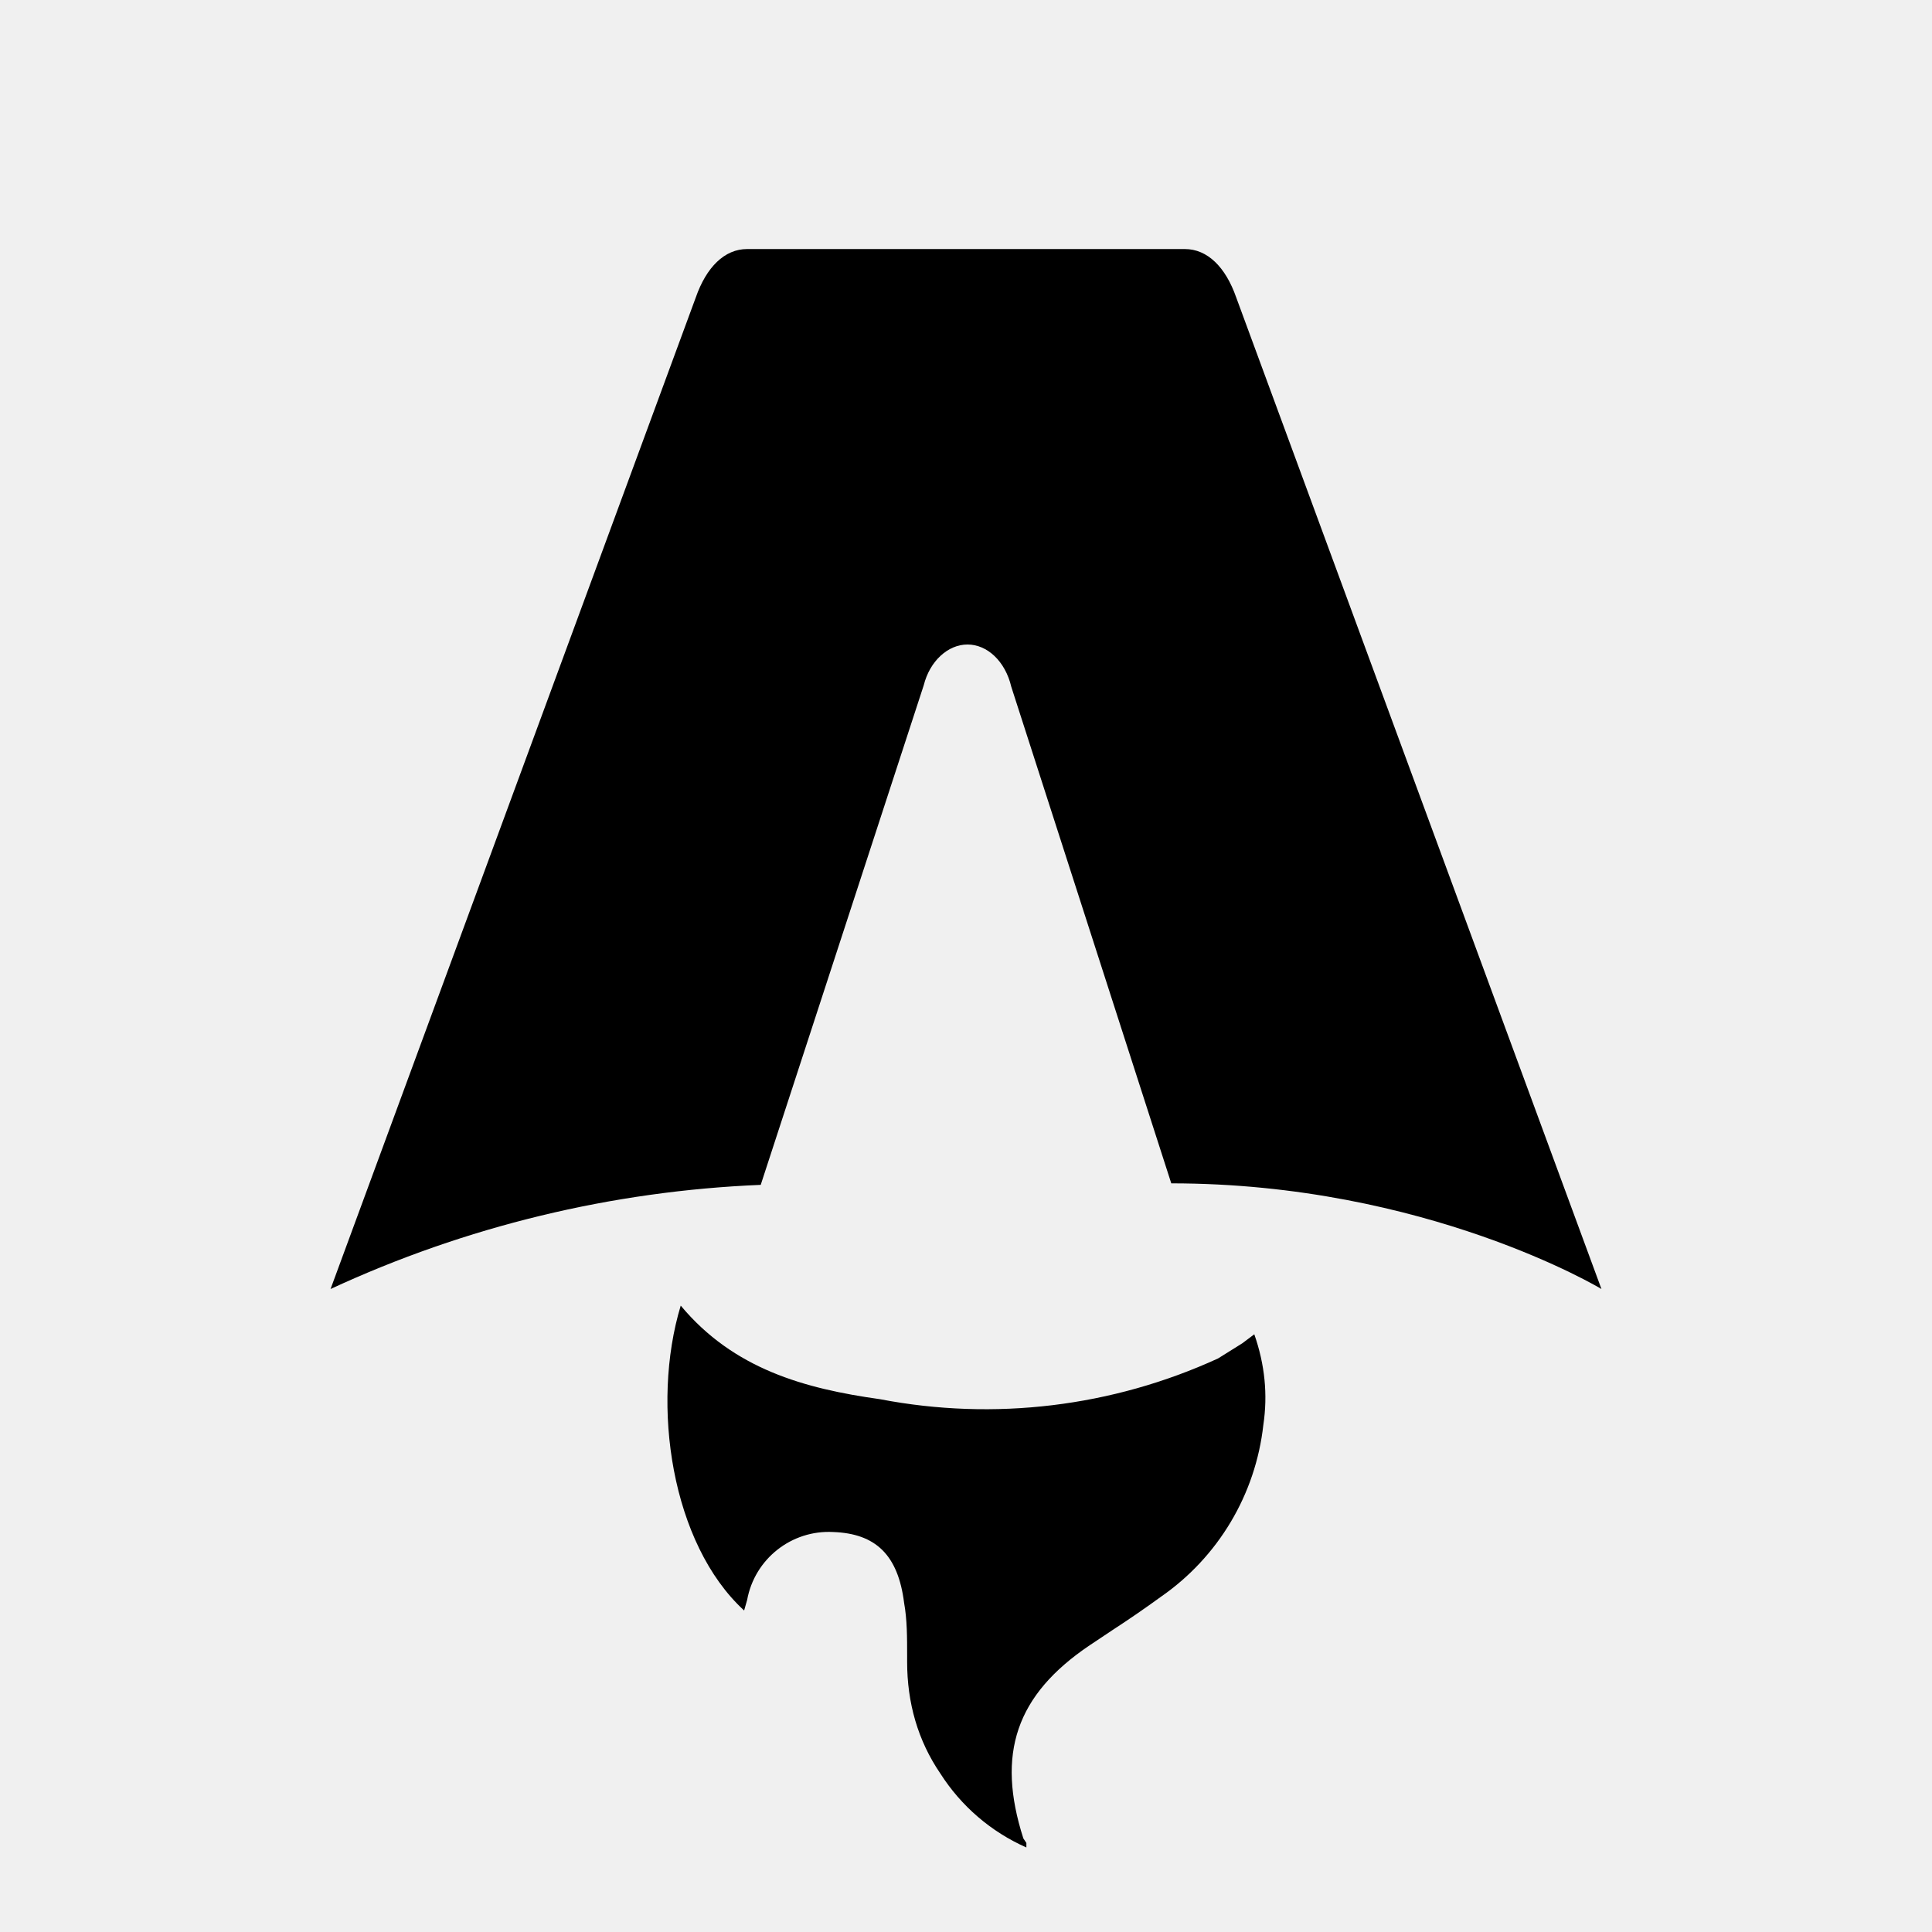
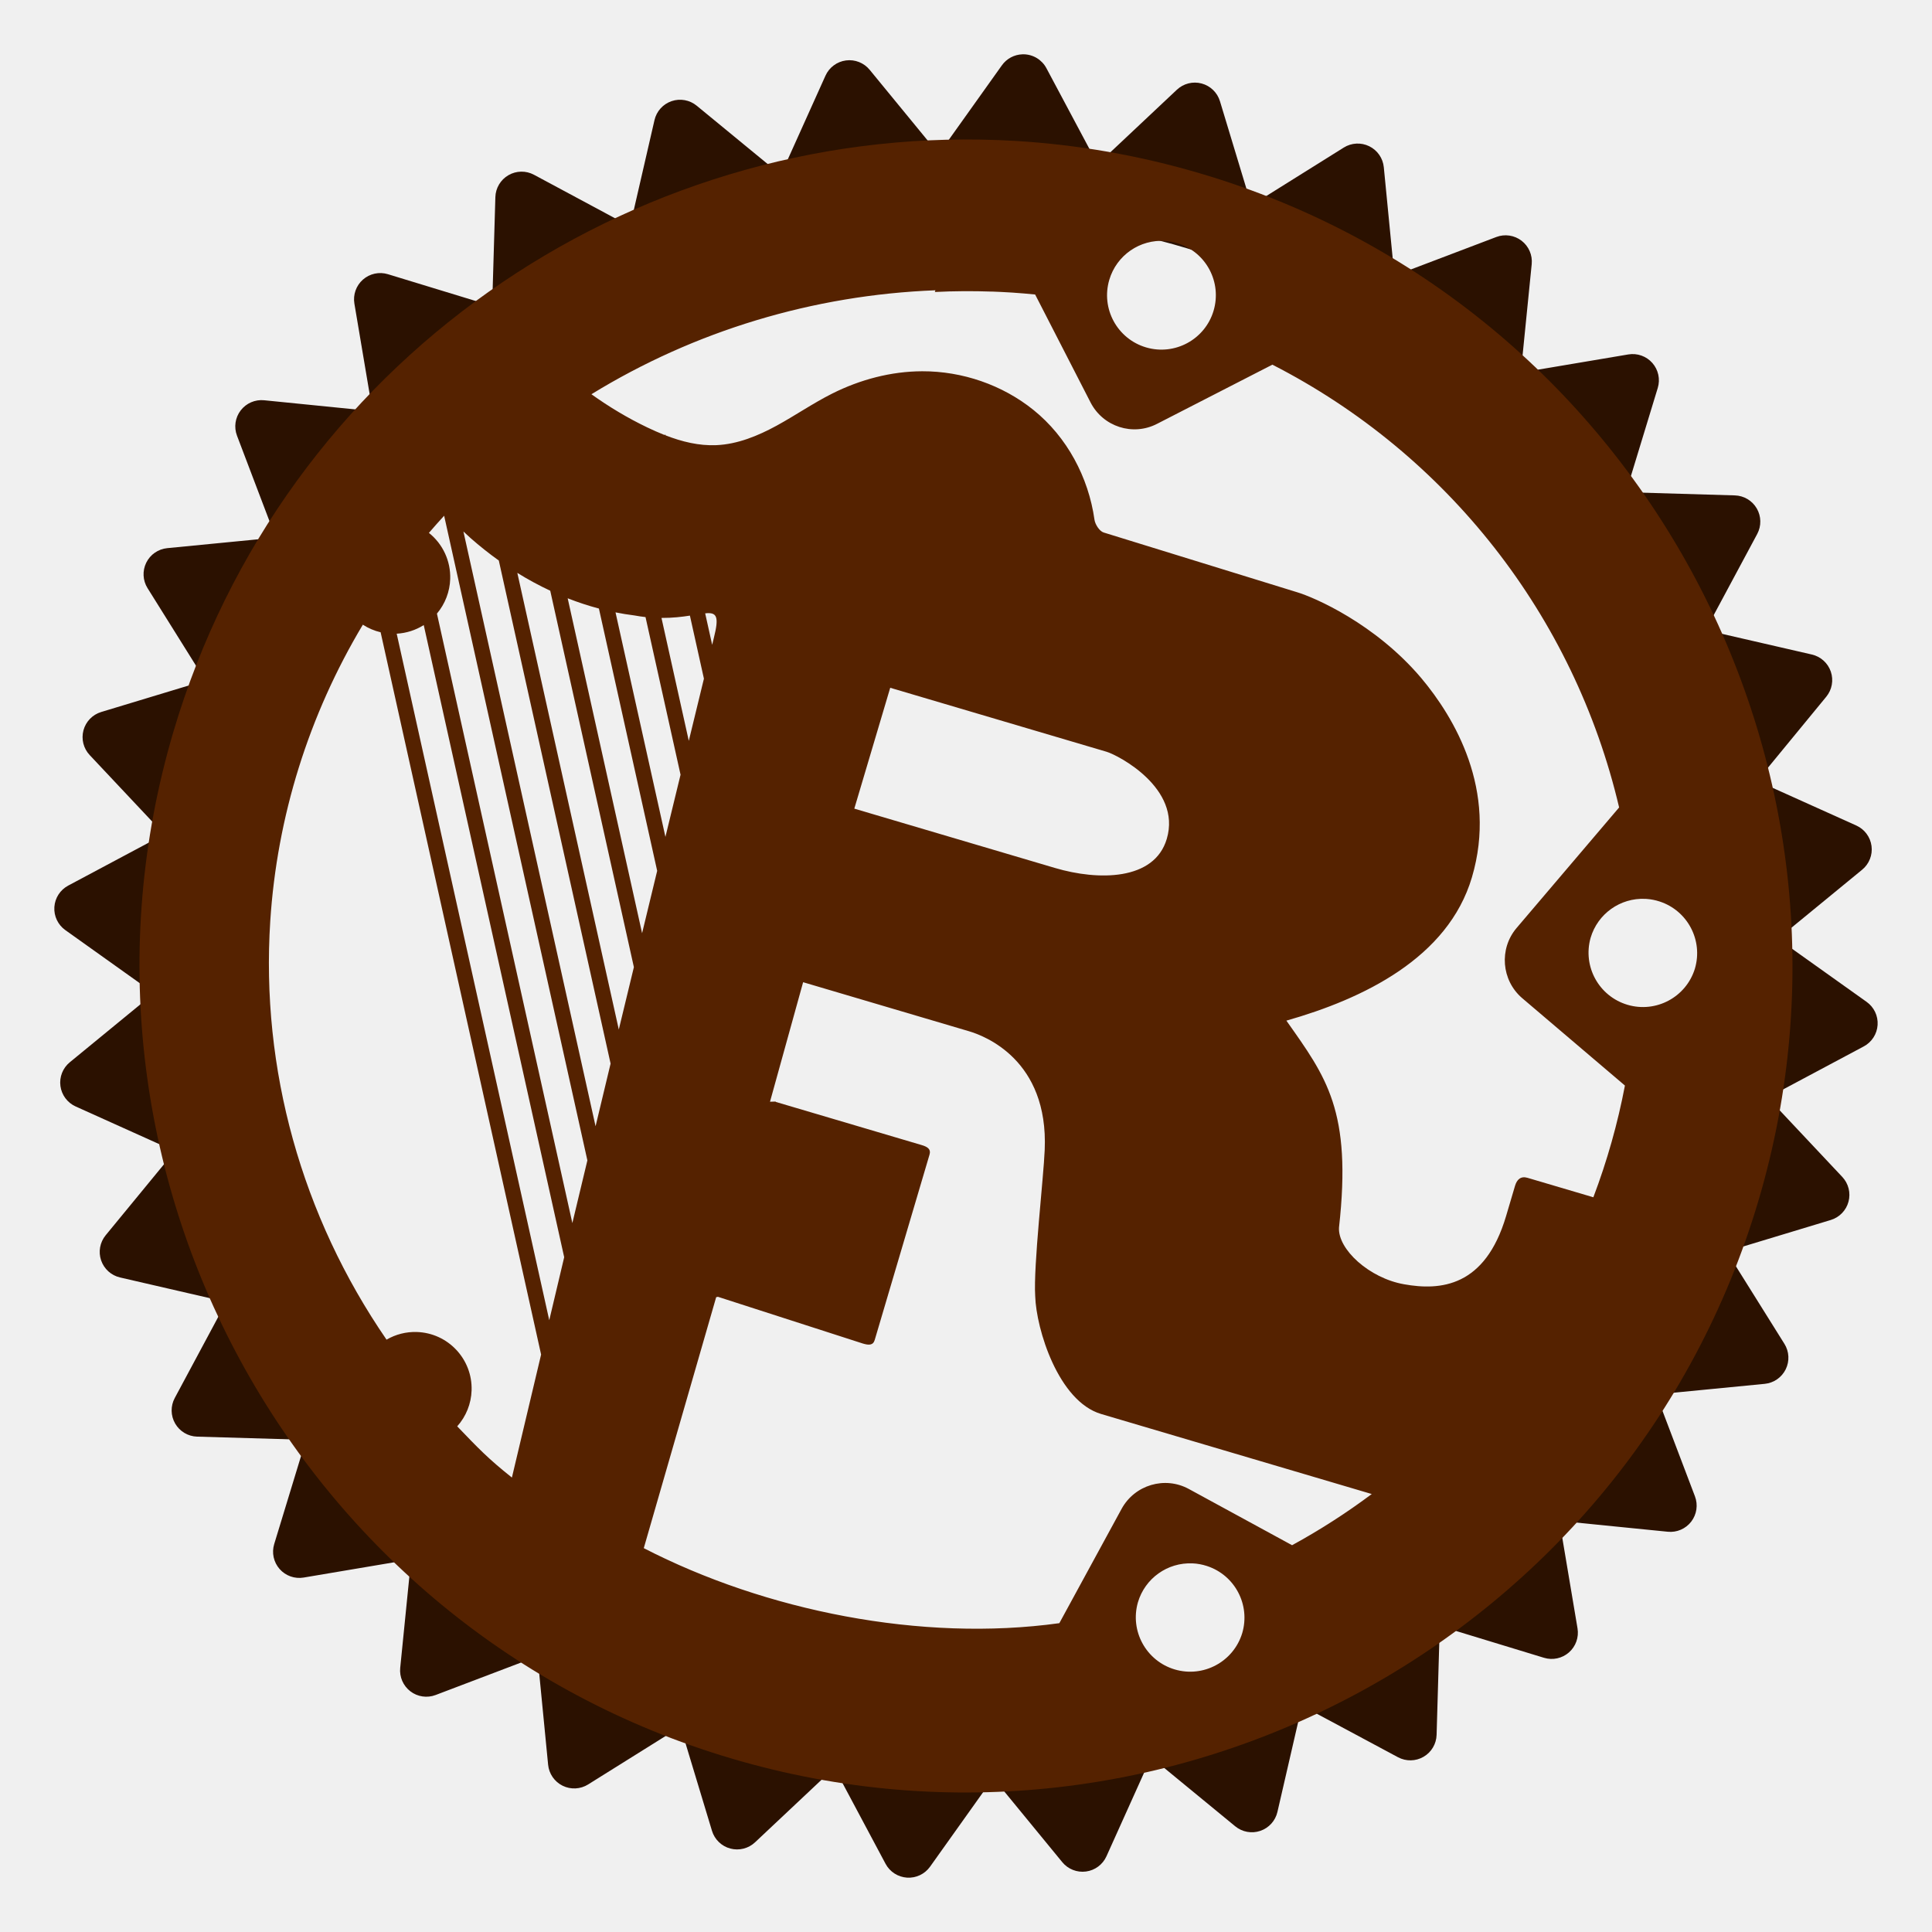
- <svg xmlns="http://www.w3.org/2000/svg" fill="none" viewBox="0 0 128 128">
-   <path d="M50.4 78.5a75.1 75.1 0 0 0-28.5 6.9l24.2-65.7c.7-2 1.9-3.2 3.4-3.2h29c1.5 0 2.7 1.2 3.4 3.2l24.2 65.7s-11.6-7-28.5-7L67 45.5c-.4-1.7-1.6-2.8-2.9-2.8-1.3 0-2.5 1.1-2.9 2.7L50.4 78.5Zm-1.1 28.2Zm-4.2-20.2c-2 6.6-.6 15.8 4.2 20.2a17.5 17.5 0 0 1 .2-.7 5.5 5.5 0 0 1 5.7-4.5c2.8.1 4.3 1.5 4.7 4.7.2 1.1.2 2.3.2 3.5v.4c0 2.7.7 5.2 2.2 7.4a13 13 0 0 0 5.7 4.9v-.3l-.2-.3c-1.8-5.6-.5-9.5 4.4-12.8l1.5-1a73 73 0 0 0 3.2-2.2 16 16 0 0 0 6.8-11.4c.3-2 .1-4-.6-6l-.8.6-1.6 1a37 37 0 0 1-22.4 2.7c-5-.7-9.7-2-13.2-6.2Z" />
-   <style>
-         path { fill: #000; }
-         @media (prefers-color-scheme: dark) {
-             path { fill: #FFF; }
-         }
-     </style>
+ <svg xmlns="http://www.w3.org/2000/svg" width="355.814" height="355.822" viewBox="0 0 94.142 94.145" version="1.1" id="RustDublinLogo">
+   <defs id="defs2">
+     </defs>
+   <g transform="translate(-24.28977,-13.99878)" id="layer2" style="display:inline">
+     <g id="g2359">
+       <path id="path1967" style="color:#000000;font-style:normal;font-variant:normal;font-weight:normal;font-stretch:normal;font-size:medium;line-height:normal;font-family:sans-serif;font-variant-ligatures:normal;font-variant-position:normal;font-variant-caps:normal;font-variant-numeric:normal;font-variant-alternates:normal;font-variant-east-asian:normal;font-feature-settings:normal;font-variation-settings:normal;text-indent:0;text-align:start;text-decoration:none;text-decoration-line:none;text-decoration-style:solid;text-decoration-color:#000000;letter-spacing:normal;word-spacing:normal;text-transform:none;writing-mode:lr-tb;direction:ltr;text-orientation:mixed;dominant-baseline:auto;baseline-shift:baseline;text-anchor:start;white-space:normal;shape-padding:0;shape-margin:0;inline-size:0;clip-rule:nonzero;display:inline;overflow:visible;visibility:visible;isolation:auto;mix-blend-mode:normal;color-interpolation:sRGB;color-interpolation-filters:linearRGB;solid-color:#000000;solid-opacity:1;vector-effect:none;fill:#2b1100;fill-opacity:1;fill-rule:evenodd;stroke:none;stroke-width:9.66;stroke-linecap:round;stroke-linejoin:round;stroke-miterlimit:4;stroke-dasharray:none;stroke-dashoffset:0;stroke-opacity:1;color-rendering:auto;image-rendering:auto;shape-rendering:auto;text-rendering:auto;enable-background:accumulate;stop-color:#000000" d="M 188.502 10 A 4.831 4.831 0 0 0 188.281 10.004 A 4.831 4.831 0 0 0 184.518 12.033 L 172.883 28.355 L 160.172 12.859 A 4.831 4.831 0 0 0 152.029 13.938 L 143.807 32.201 L 128.312 19.467 A 4.831 4.831 0 0 0 120.539 22.117 L 116.035 41.68 L 98.342 32.186 A 4.831 4.831 0 0 0 91.232 36.305 L 90.643 56.361 L 71.441 50.5 A 4.831 4.831 0 0 0 65.27 55.926 L 68.607 75.717 L 48.646 73.717 A 4.831 4.831 0 0 0 43.648 80.242 L 50.779 99.006 L 30.797 100.955 A 4.831 4.831 0 0 0 27.172 108.322 L 37.803 125.33 L 18.631 131.133 A 4.831 4.831 0 0 0 16.514 139.061 L 30.25 153.67 L 12.557 163.104 A 4.831 4.831 0 0 0 12.025 171.297 L 28.346 182.932 L 12.852 195.643 A 4.831 4.831 0 0 0 13.938 203.785 L 32.191 212.008 L 19.459 227.504 A 4.831 4.831 0 0 0 22.109 235.275 L 41.67 239.787 L 32.186 257.473 A 4.831 4.831 0 0 0 36.297 264.59 L 56.354 265.174 L 50.5 284.373 A 4.831 4.831 0 0 0 55.918 290.545 L 75.709 287.207 L 73.707 307.176 A 4.831 4.831 0 0 0 80.234 312.174 L 98.998 305.043 L 100.947 325.018 A 4.831 4.831 0 0 0 108.314 328.65 L 125.33 318.012 L 131.125 337.184 A 4.831 4.831 0 0 0 139.061 339.303 L 153.66 325.572 L 163.096 343.266 A 4.831 4.831 0 0 0 171.289 343.797 L 182.924 327.461 L 195.643 342.963 A 4.831 4.831 0 0 0 203.777 341.885 L 212 323.623 L 227.494 336.357 A 4.831 4.831 0 0 0 235.268 333.707 L 239.777 314.152 L 257.473 323.637 A 4.831 4.831 0 0 0 264.582 319.518 L 265.164 299.469 L 284.365 305.322 A 4.831 4.831 0 0 0 290.535 299.896 L 287.207 280.107 L 307.168 282.107 A 4.831 4.831 0 0 0 312.164 275.588 L 305.033 256.816 L 325.018 254.867 A 4.831 4.831 0 0 0 328.641 247.5 L 318.004 230.492 L 337.176 224.691 A 4.831 4.831 0 0 0 339.301 216.762 L 325.57 202.154 L 343.258 192.719 A 4.831 4.831 0 0 0 343.789 184.525 L 327.461 172.893 L 342.955 160.18 A 4.831 4.831 0 0 0 341.877 152.037 L 323.615 143.814 L 336.348 128.32 A 4.831 4.831 0 0 0 333.697 120.547 L 314.137 116.045 L 323.629 98.35 A 4.831 4.831 0 0 0 319.51 91.24 L 299.461 90.65 L 305.314 71.449 A 4.831 4.831 0 0 0 299.889 65.279 L 280.098 68.615 L 282.098 48.646 A 4.831 4.831 0 0 0 275.58 43.65 L 256.809 50.781 L 254.859 30.805 A 4.831 4.831 0 0 0 247.492 27.174 L 230.484 37.811 L 224.682 18.641 A 4.831 4.831 0 0 0 216.754 16.521 L 202.152 30.252 L 192.719 12.557 A 4.831 4.831 0 0 0 188.502 10 z M 185.568 39.266 C 186.001 39.272 186.436 39.288 186.873 39.316 C 190.368 39.542 193.594 40.525 197.008 41 A 4.831 4.831 0 0 0 203.555 42.092 C 210.348 43.37 216.918 45.036 223.303 47.252 A 4.831 4.831 0 0 0 229.629 49.674 C 235.985 52.237 242.066 55.149 247.898 58.576 A 4.831 4.831 0 0 0 253.73 62.244 C 259.425 65.983 264.78 70.046 269.838 74.551 A 4.831 4.831 0 0 0 274.842 79.252 C 279.691 84.019 284.129 89.073 288.232 94.496 A 4.831 4.831 0 0 0 292.256 100.07 C 296.07 105.665 299.404 111.497 302.377 117.623 A 4.831 4.831 0 0 0 305.264 123.869 C 307.911 130.095 310.013 136.501 311.736 143.135 A 4.831 4.831 0 0 0 313.324 149.729 C 314.699 156.344 315.5 163.068 315.893 169.969 A 4.831 4.831 0 0 0 316.129 176.605 C 316.159 180.052 316.724 183.377 316.498 186.873 C 316.272 190.37 315.284 193.6 314.809 197.016 A 4.831 4.831 0 0 0 313.723 203.564 C 312.445 210.356 310.777 216.921 308.562 223.303 A 4.831 4.831 0 0 0 306.141 229.637 C 303.577 235.993 300.665 242.074 297.238 247.906 A 4.831 4.831 0 0 0 293.57 253.738 C 289.832 259.431 285.775 264.789 281.271 269.846 A 4.831 4.831 0 0 0 276.562 274.857 C 271.796 279.705 266.74 284.14 261.318 288.242 A 4.831 4.831 0 0 0 255.752 292.264 C 250.155 296.079 244.321 299.41 238.191 302.385 A 4.831 4.831 0 0 0 231.939 305.271 C 225.716 307.917 219.311 310.024 212.68 311.746 A 4.831 4.831 0 0 0 206.088 313.332 C 199.474 314.706 192.745 315.508 185.846 315.9 A 4.831 4.831 0 0 0 179.209 316.137 C 175.763 316.167 172.436 316.732 168.941 316.506 C 165.446 316.28 162.22 315.3 158.807 314.824 A 4.831 4.831 0 0 0 152.258 313.73 C 145.464 312.452 138.896 310.786 132.512 308.57 A 4.831 4.831 0 0 0 126.186 306.15 C 119.827 303.587 113.742 300.676 107.908 297.248 A 4.831 4.831 0 0 0 102.084 293.578 C 96.389 289.839 91.035 285.778 85.977 281.273 A 4.831 4.831 0 0 0 80.971 276.57 C 76.121 271.802 71.683 266.75 67.58 261.326 A 4.831 4.831 0 0 0 63.564 255.762 A 4.831 4.831 0 0 0 63.557 255.762 C 59.741 250.165 56.404 244.328 53.43 238.199 A 4.831 4.831 0 0 0 50.551 231.955 C 47.904 225.73 45.799 219.321 44.076 212.688 A 4.831 4.831 0 0 0 42.49 206.096 C 41.116 199.48 40.307 192.756 39.914 185.855 A 4.831 4.831 0 0 0 39.678 179.219 C 39.646 175.772 39.083 172.445 39.309 168.949 C 39.535 165.455 40.517 162.227 40.992 158.814 A 4.831 4.831 0 0 0 42.084 152.26 C 43.362 145.469 45.03 138.901 47.244 132.52 A 4.831 4.831 0 0 0 49.664 126.188 C 52.227 119.83 55.147 113.749 58.574 107.916 A 4.831 4.831 0 0 0 62.236 102.092 C 65.975 96.398 70.031 91.042 74.535 85.984 A 4.831 4.831 0 0 0 79.244 80.973 C 84.011 76.125 89.066 71.692 94.488 67.59 A 4.831 4.831 0 0 0 100.061 63.566 C 105.657 59.751 111.494 56.412 117.623 53.438 A 4.831 4.831 0 0 0 123.867 50.559 C 130.094 47.911 136.5 45.801 143.135 44.078 A 4.831 4.831 0 0 0 149.719 42.498 C 156.336 41.123 163.065 40.314 169.967 39.922 A 4.831 4.831 0 0 0 176.596 39.686 C 179.613 39.657 182.541 39.222 185.568 39.266 z " transform="matrix(0.2645833,0,0,0.2645833,24.28977,13.99878)" />
+       <path d="M 72.923,20.825 C 54.956,20.133 38.065,31.645 32.741,49.65 26.447,70.933 38.657,93.397 59.94,99.691 81.223,105.985 103.687,93.775 109.981,72.492 c 6.294,-21.283 -5.916,-43.747 -27.199,-50.041 -2.994,-0.885 -6.012,-1.405 -9.004,-1.585 -0.286,-0.017 -0.571,-0.031 -0.856,-0.042 z m 8.152,4.916 5.29e-4,1.6e-5 0.004,6.42e-4 c 0.215,0.016 0.427,0.058 0.631,0.125 1.363,0.441 2.124,1.892 1.717,3.27 -0.415,1.403 -1.889,2.205 -3.293,1.79 -1.403,-0.415 -2.205,-1.889 -1.79,-3.293 0.353,-1.194 1.489,-1.982 2.731,-1.893 z m -8.454,2.465 c 0.309,0.011 0.617,0.027 0.926,0.046 0.032,0.002 0.064,0.004 0.096,0.006 0.363,0.025 0.726,0.055 1.088,0.092 l 2.7,5.259 c 0.609,1.184 2.06,1.657 3.247,1.04 l 5.613,-2.88 c 8.528,4.361 14.707,12.251 16.897,21.576 l -4.999,5.877 c -0.86,1.016 -0.735,2.545 0.27,3.411 l 5.012,4.264 c -0.354,1.856 -0.869,3.678 -1.539,5.444 L 98.72,71.392 c -0.319,-0.094 -0.512,0.08 -0.604,0.39 l -0.435,1.471 c -1.024,3.464 -3.202,3.646 -4.973,3.327 -1.69,-0.295 -3.236,-1.703 -3.17,-2.767 0.638,-5.702 -0.623,-7.328 -2.564,-10.079 3.735,-1.063 7.876,-3.046 9.041,-6.984 1.259,-4.257 -0.866,-7.798 -2.462,-9.701 -2.251,-2.665 -5.23,-3.946 -6.063,-4.193 l -9.418,-2.908 c -0.211,-0.065 -0.418,-0.402 -0.449,-0.621 -0.292,-2.074 -1.34,-4.035 -2.971,-5.349 -1.519,-1.225 -3.47,-1.893 -5.422,-1.888 -1.522,0.004 -3.031,0.406 -4.391,1.089 -0.929,0.467 -1.789,1.061 -2.701,1.56 -0.913,0.498 -1.903,0.906 -2.941,0.952 -0.846,0.037 -1.677,-0.168 -2.472,-0.476 l -0.008,-0.034 -0.053,0.012 c -0.286,-0.113 -0.568,-0.239 -0.844,-0.371 -0.949,-0.456 -1.855,-0.999 -2.711,-1.612 5.026,-3.088 10.807,-4.835 16.762,-5.066 l -0.028,0.083 c 0.925,-0.046 1.852,-0.052 2.777,-0.019 z m -26.689,10.924 6.98,31.414 c -0.244,1.017 -0.483,2.011 -0.732,3.054 L 45.581,43.899 a 2.759,2.759 0 0 0 0.647,-1.69 2.759,2.759 0 0 0 -1.038,-2.243 c 0.242,-0.283 0.49,-0.561 0.742,-0.836 z m 0.939,0.767 c 0.117,0.108 0.231,0.218 0.351,0.324 0.438,0.386 0.898,0.751 1.374,1.092 l 5.447,24.514 c -0.239,0.995 -0.49,2.047 -0.732,3.054 z m 2.627,2.018 c 0.518,0.321 1.053,0.611 1.604,0.869 l 4.076,18.343 c -0.244,1.008 -0.493,2.033 -0.735,3.04 z m 2.454,1.238 c 0.498,0.196 1.006,0.363 1.522,0.5 l 2.839,12.781 c -0.249,1.027 -0.49,2.028 -0.735,3.039 z m 6.805,0.724 c 0.464,-0.019 0.572,0.2 0.321,1.193 -0.03,0.124 -0.055,0.227 -0.085,0.35 l -0.341,-1.533 c 0.035,-0.003 0.073,-0.009 0.105,-0.01 z M 54.283,43.839 c 0.303,0.06 0.608,0.112 0.915,0.149 0.189,0.035 0.371,0.061 0.547,0.081 l 1.707,7.681 c -0.241,0.992 -0.503,2.063 -0.737,3.03 z m 3.625,0.158 0.683,3.073 c -0.254,1.044 -0.492,2.021 -0.737,3.03 l -1.331,-5.99 c 0.544,0.002 1.007,-0.053 1.385,-0.113 z m -12.97,0.462 6.844,30.803 c -0.229,0.962 -0.492,2.076 -0.728,3.07 L 43.62,44.878 a 2.759,2.759 0 0 0 1.317,-0.419 z m -2.967,-0.019 a 2.759,2.759 0 0 0 0.866,0.369 l 7.82,35.196 c -0.47,1.979 -0.915,3.846 -1.423,5.994 -1.167,-0.929 -1.645,-1.434 -2.665,-2.496 a 2.759,2.759 0 0 0 0.701,-1.753 2.759,2.759 0 0 0 -2.672,-2.844 2.759,2.759 0 0 0 -1.473,0.373 C 38.985,73.257 36.993,66.09 37.459,58.878 37.789,53.787 39.334,48.845 41.97,44.44 Z m 25.698,3.074 10.547,3.119 c 0.547,0.162 3.662,1.767 2.93,4.243 -0.606,2.051 -3.356,2.037 -5.439,1.421 l -9.788,-2.894 z m 36.79,10.285 c 0.023,9.81e-4 0.047,0.002 0.07,0.004 0.216,0.016 0.43,0.058 0.636,0.126 1.362,0.446 2.123,1.895 1.716,3.27 -0.426,1.389 -1.891,2.175 -3.284,1.763 -1.393,-0.412 -2.195,-1.868 -1.798,-3.266 0.345,-1.169 1.443,-1.951 2.66,-1.897 z m -41.034,4.062 8.081,2.389 c 0.735,0.217 3.883,1.379 3.691,5.782 -0.053,1.352 -0.556,5.665 -0.463,7.122 0.047,1.613 1.13,5.132 3.214,5.748 l 13.186,3.9 c -1.234,0.922 -2.531,1.756 -3.883,2.494 l -5.028,-2.739 c -1.17,-0.639 -2.64,-0.203 -3.279,0.967 l -3.034,5.571 C 69.189,94.027 61.583,92.492 55.66,89.439 l 3.528,-12.229 0.085,-0.019 7.065,2.278 c 0.286,0.085 0.497,0.094 0.576,-0.176 l 2.672,-9.036 c 0.077,-0.262 -0.102,-0.377 -0.388,-0.461 l -7.113,-2.104 0.004,-0.015 -0.278,0.008 z m 18.974,28.319 5.29e-4,1.7e-5 c 0.24,0.011 0.478,0.055 0.706,0.13 1.363,0.446 2.123,1.896 1.716,3.271 -0.424,1.392 -1.891,2.182 -3.286,1.769 -1.395,-0.413 -2.197,-1.874 -1.796,-3.272 0.345,-1.169 1.442,-1.952 2.66,-1.897 z" style="fill:#552200;stroke-width:0.852" id="path1723-8" />
+     </g>
+   </g>
</svg>
